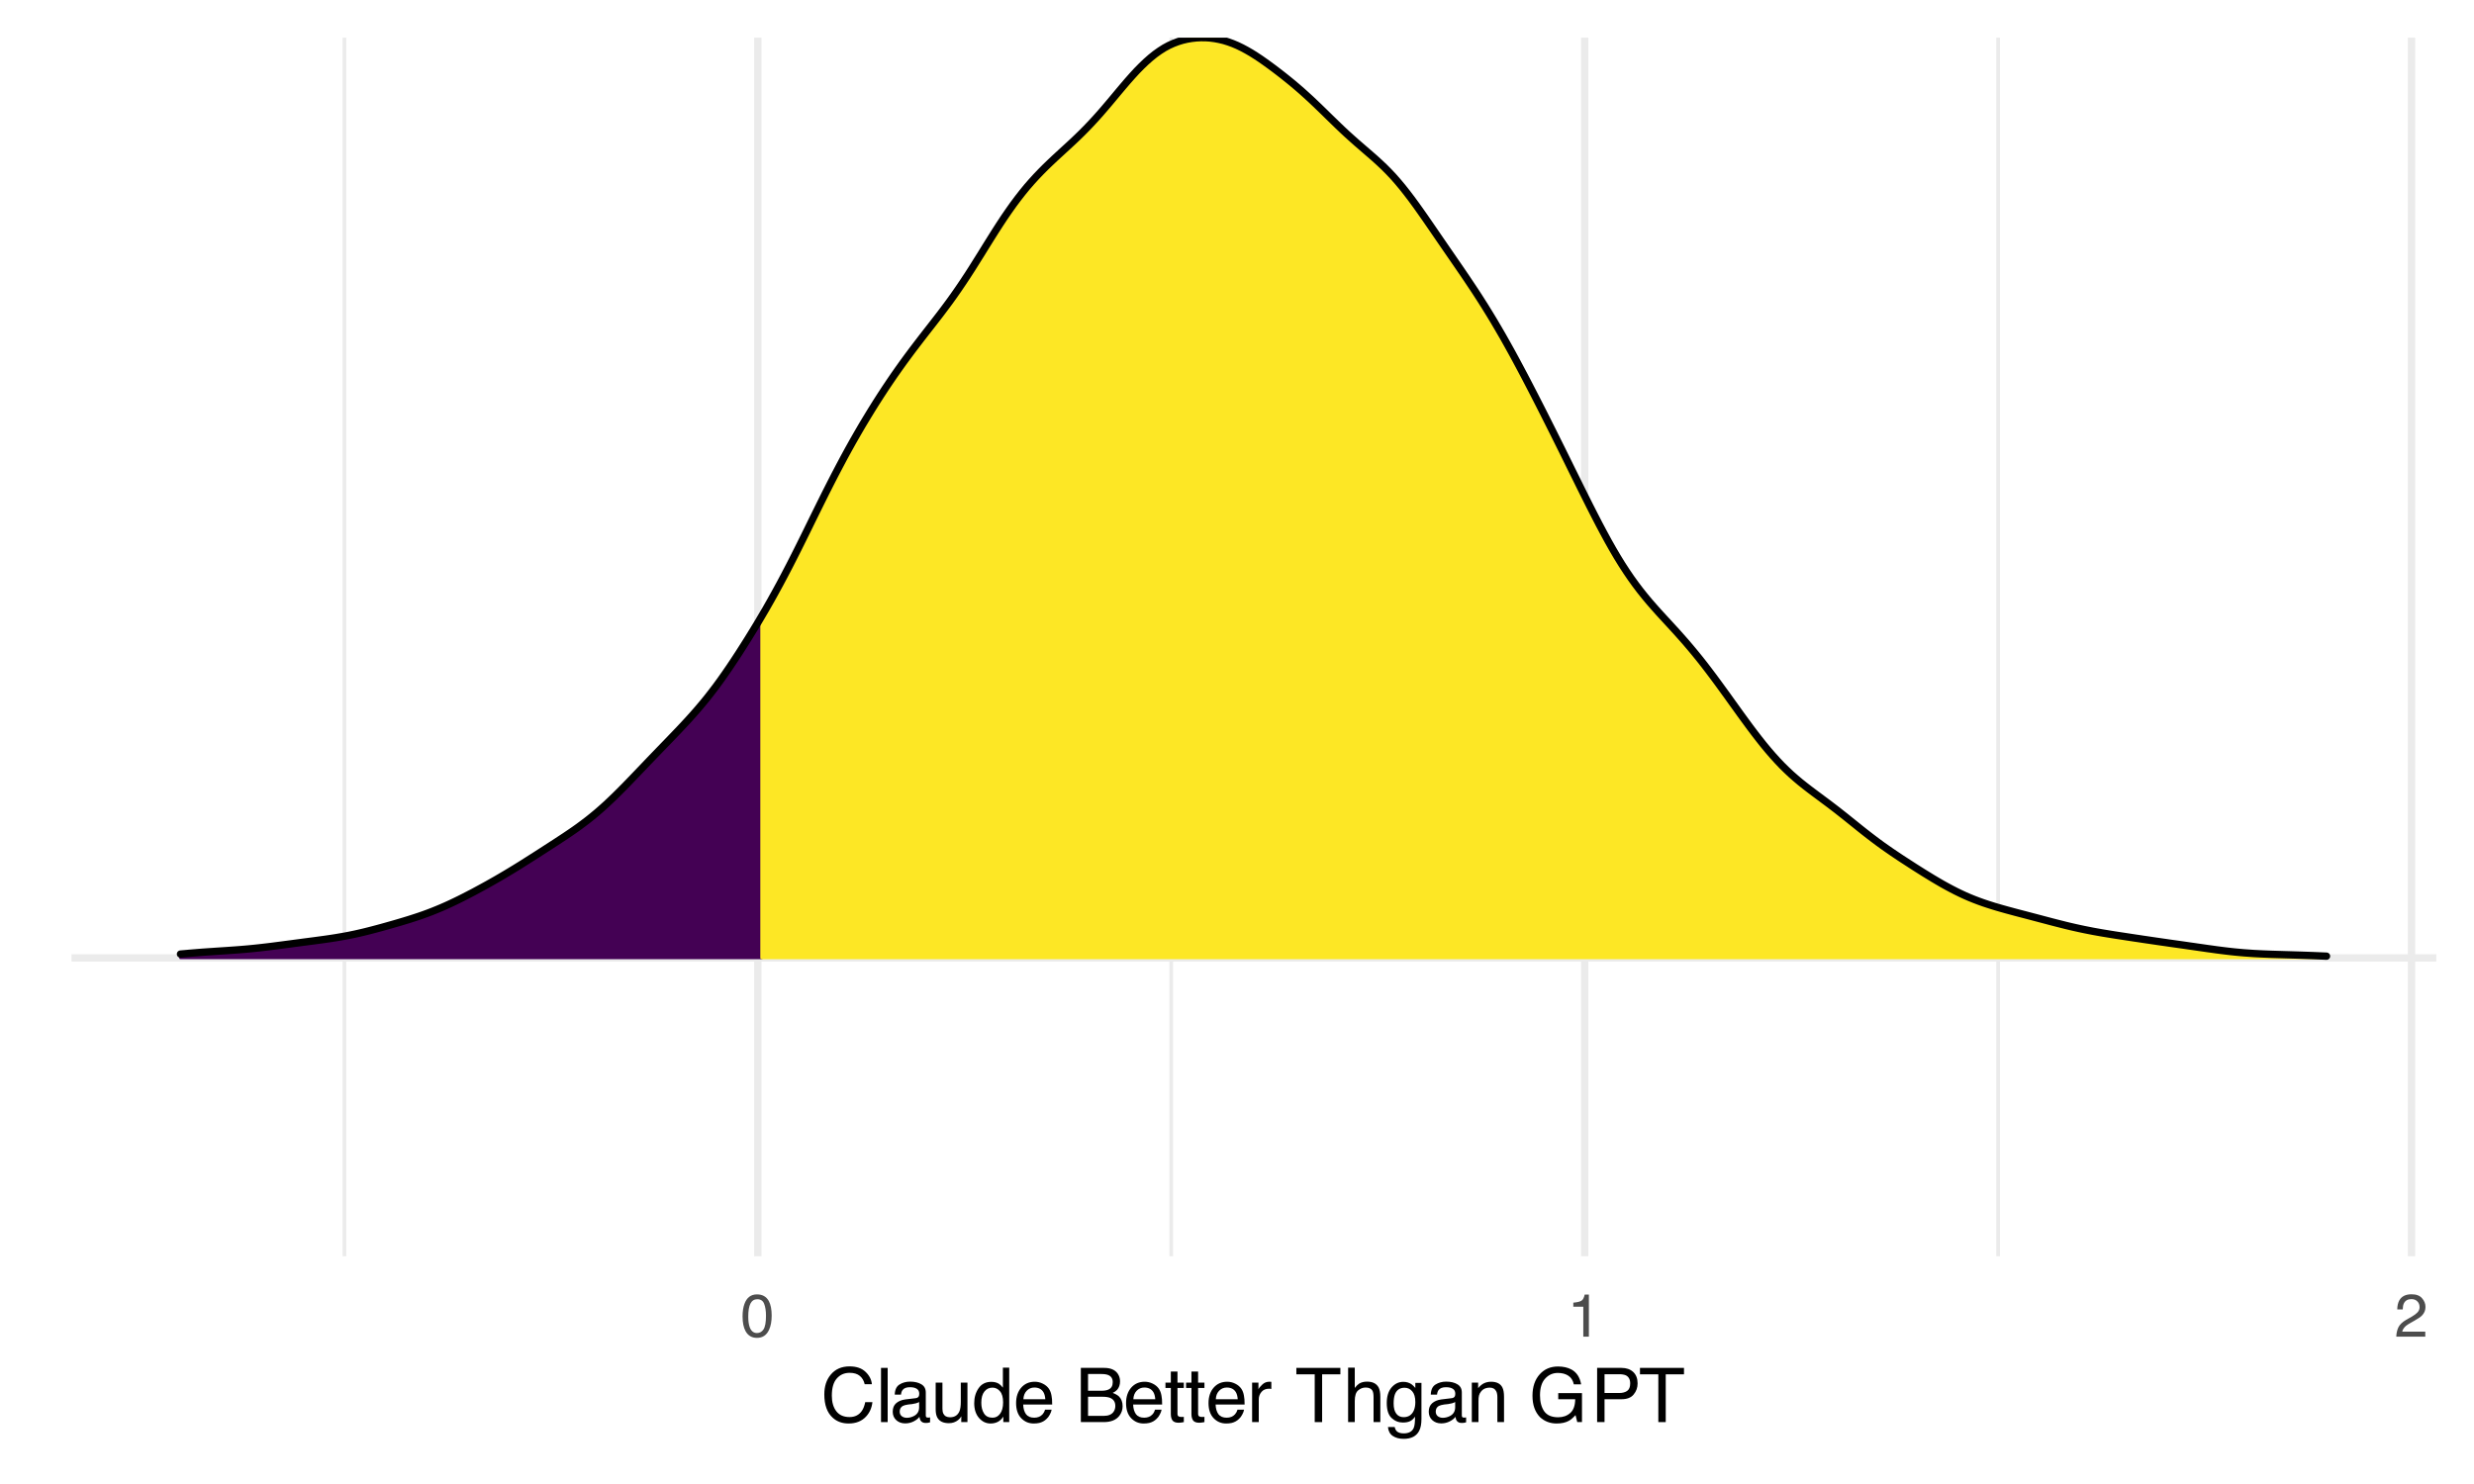
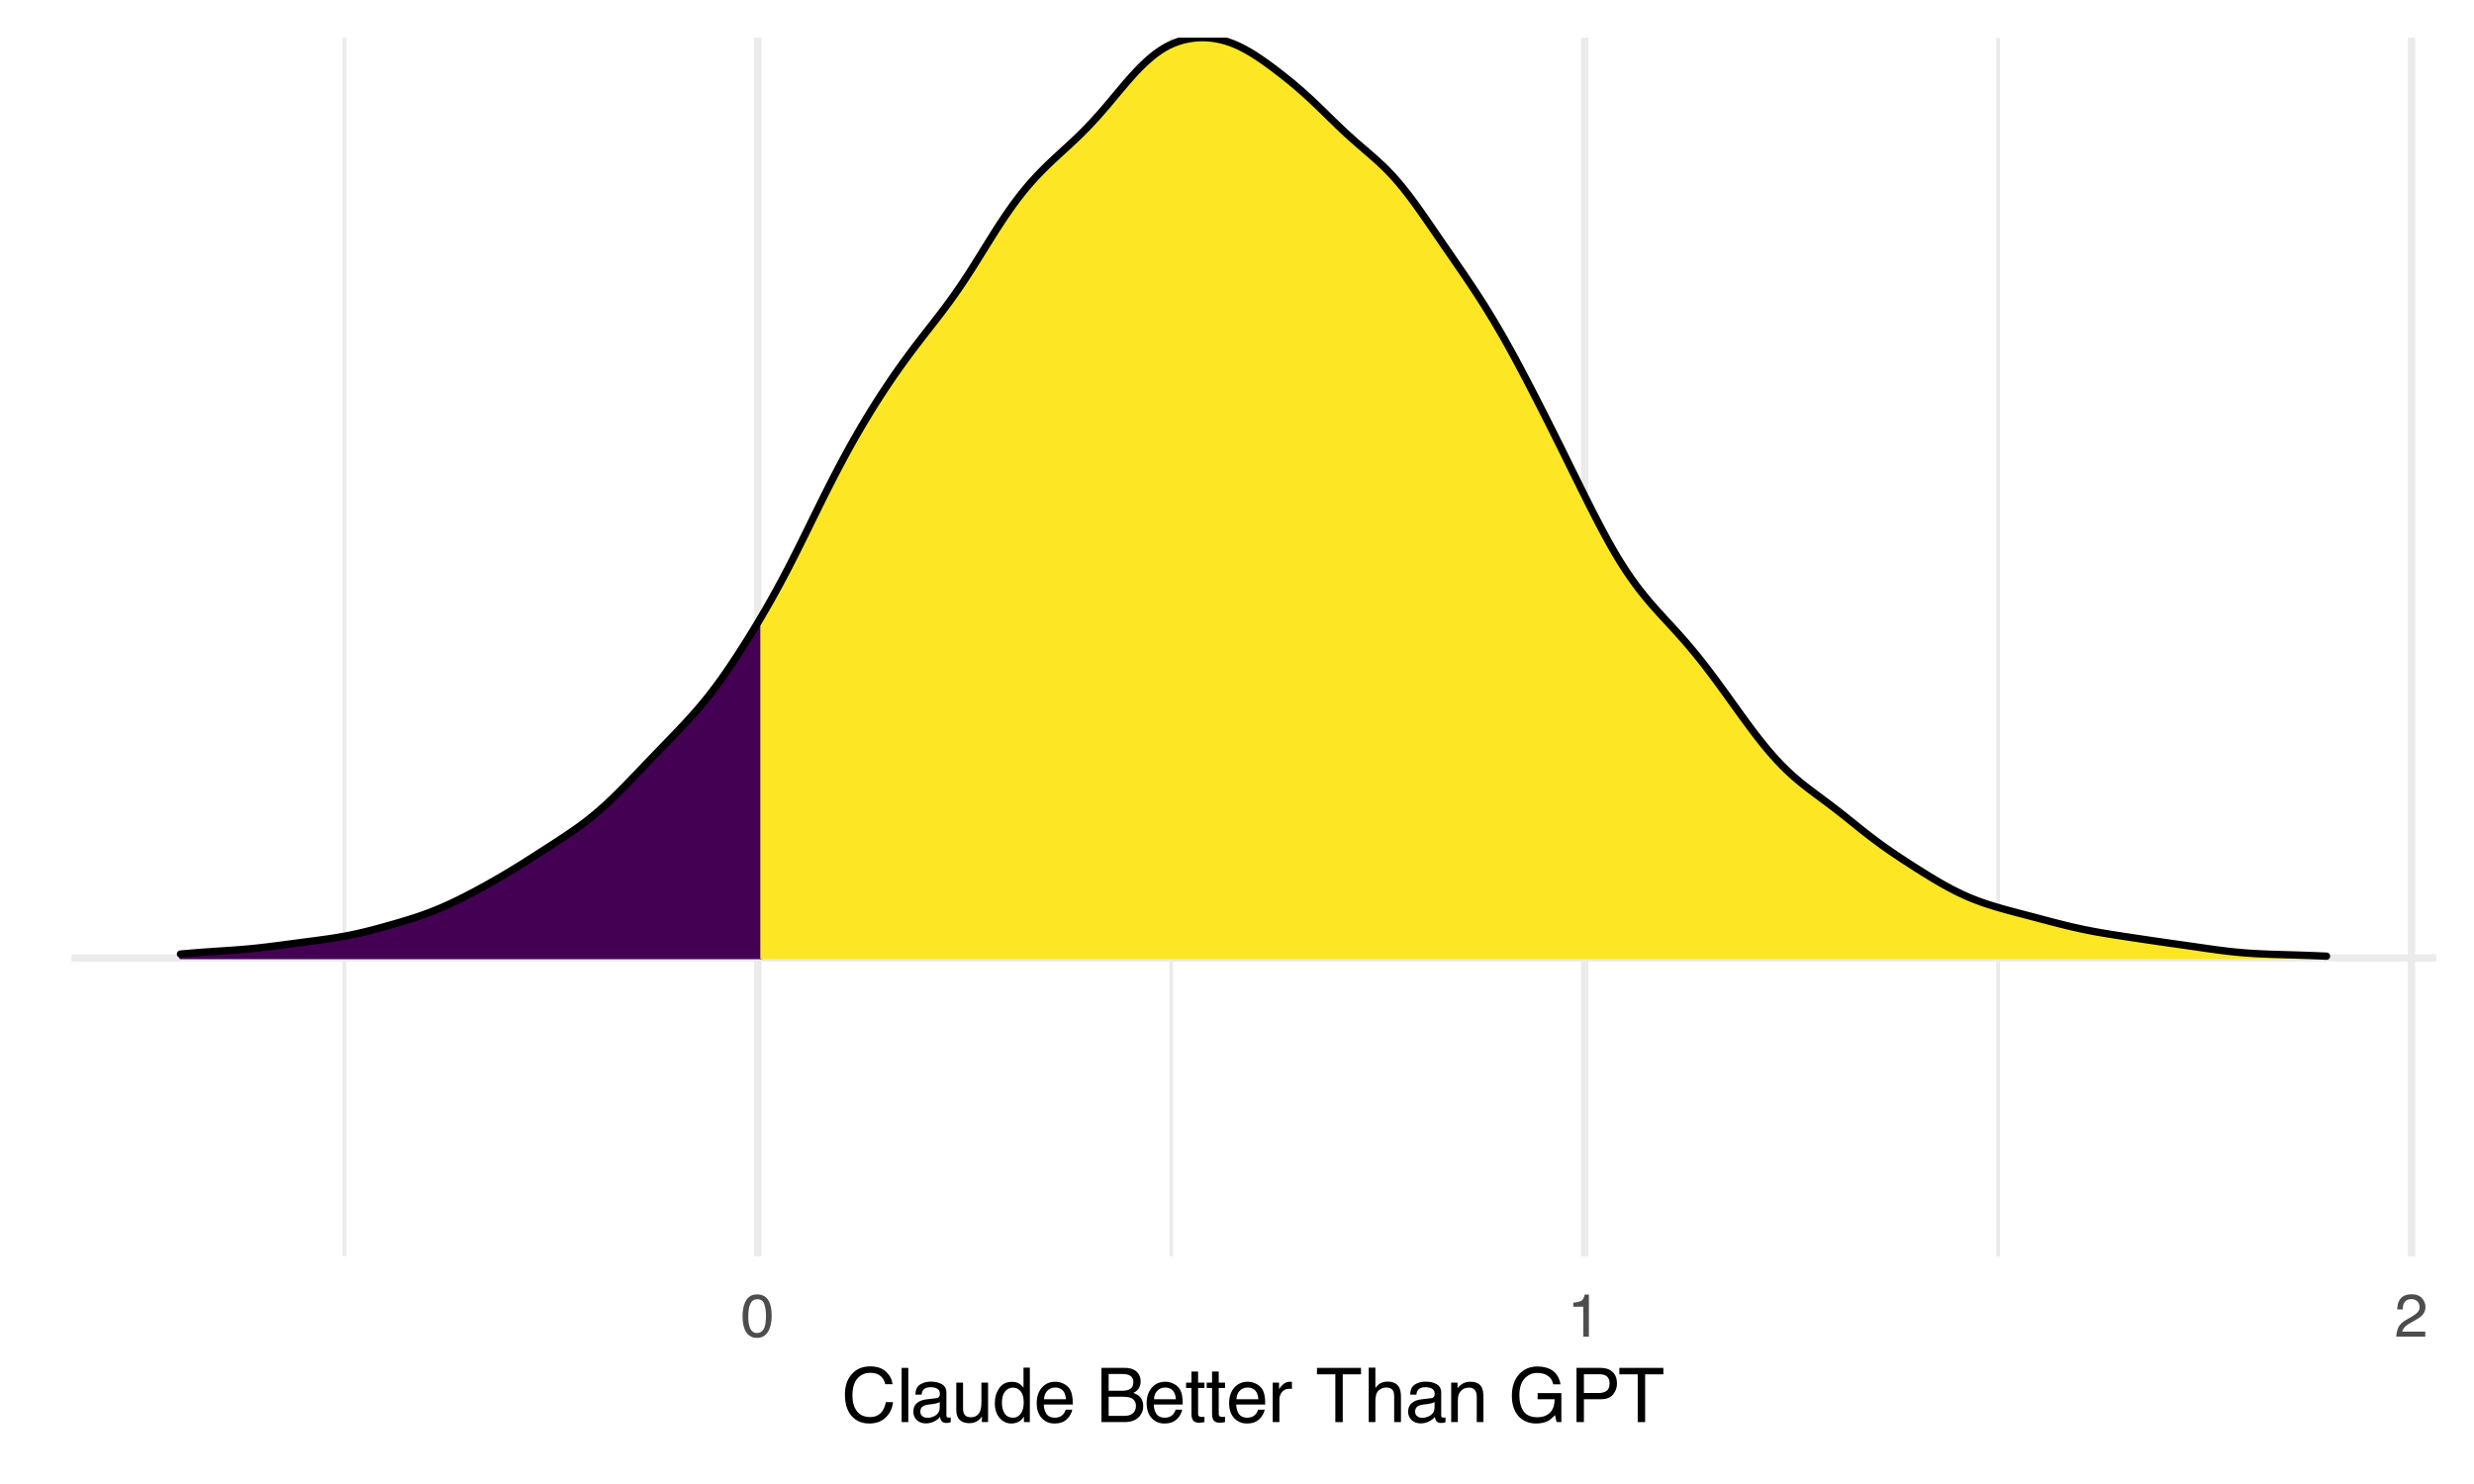
<svg xmlns="http://www.w3.org/2000/svg" xmlns:xlink="http://www.w3.org/1999/xlink" width="360" height="216" viewBox="0 0 360 216">
  <defs>
    <g>
      <g id="glyph-0-0">
        <path d="M 0.281 0 L 0.281 -6.312 L 5.297 -6.312 L 5.297 0 Z M 4.5 -0.797 L 4.5 -5.516 L 1.078 -5.516 L 1.078 -0.797 Z M 4.5 -0.797 " />
      </g>
      <g id="glyph-0-1">
        <path d="M 2.375 -6.156 C 3.176 -6.156 3.754 -5.828 4.109 -5.172 C 4.379 -4.66 4.516 -3.961 4.516 -3.078 C 4.516 -2.242 4.391 -1.555 4.141 -1.016 C 3.785 -0.223 3.195 0.172 2.375 0.172 C 1.633 0.172 1.082 -0.148 0.719 -0.797 C 0.426 -1.328 0.281 -2.047 0.281 -2.953 C 0.281 -3.648 0.367 -4.25 0.547 -4.75 C 0.879 -5.688 1.488 -6.156 2.375 -6.156 Z M 2.375 -0.531 C 2.77 -0.531 3.086 -0.707 3.328 -1.062 C 3.566 -1.426 3.688 -2.086 3.688 -3.047 C 3.688 -3.754 3.598 -4.332 3.422 -4.781 C 3.254 -5.227 2.922 -5.453 2.422 -5.453 C 1.973 -5.453 1.641 -5.238 1.422 -4.812 C 1.211 -4.383 1.109 -3.754 1.109 -2.922 C 1.109 -2.297 1.176 -1.789 1.312 -1.406 C 1.52 -0.82 1.875 -0.531 2.375 -0.531 Z M 2.375 -0.531 " />
      </g>
      <g id="glyph-0-2">
        <path d="M 0.844 -4.359 L 0.844 -4.953 C 1.395 -5.004 1.781 -5.094 2 -5.219 C 2.227 -5.344 2.395 -5.645 2.5 -6.125 L 3.109 -6.125 L 3.109 0 L 2.297 0 L 2.297 -4.359 Z M 0.844 -4.359 " />
      </g>
      <g id="glyph-0-3">
        <path d="M 0.281 0 C 0.301 -0.531 0.406 -0.988 0.594 -1.375 C 0.789 -1.77 1.164 -2.129 1.719 -2.453 L 2.547 -2.922 C 2.91 -3.141 3.164 -3.328 3.312 -3.484 C 3.551 -3.711 3.672 -3.984 3.672 -4.297 C 3.672 -4.648 3.562 -4.93 3.344 -5.141 C 3.133 -5.359 2.848 -5.469 2.484 -5.469 C 1.961 -5.469 1.598 -5.266 1.391 -4.859 C 1.285 -4.648 1.227 -4.352 1.219 -3.969 L 0.422 -3.969 C 0.43 -4.5 0.531 -4.938 0.719 -5.281 C 1.051 -5.875 1.645 -6.172 2.5 -6.172 C 3.195 -6.172 3.707 -5.977 4.031 -5.594 C 4.363 -5.219 4.531 -4.797 4.531 -4.328 C 4.531 -3.836 4.352 -3.414 4 -3.062 C 3.801 -2.863 3.441 -2.617 2.922 -2.328 L 2.344 -2 C 2.062 -1.844 1.836 -1.695 1.672 -1.562 C 1.391 -1.312 1.211 -1.035 1.141 -0.734 L 4.5 -0.734 L 4.5 0 Z M 0.281 0 " />
      </g>
      <g id="glyph-1-0">
        <path d="M 0.359 0 L 0.359 -7.891 L 6.625 -7.891 L 6.625 0 Z M 5.625 -0.984 L 5.625 -6.906 L 1.344 -6.906 L 1.344 -0.984 Z M 5.625 -0.984 " />
      </g>
      <g id="glyph-1-1">
        <path d="M 4.156 -8.109 C 5.156 -8.109 5.93 -7.844 6.484 -7.312 C 7.035 -6.789 7.344 -6.191 7.406 -5.516 L 6.359 -5.516 C 6.242 -6.023 6.008 -6.426 5.656 -6.719 C 5.301 -7.02 4.805 -7.172 4.172 -7.172 C 3.398 -7.172 2.773 -6.895 2.297 -6.344 C 1.816 -5.801 1.578 -4.969 1.578 -3.844 C 1.578 -2.914 1.789 -2.164 2.219 -1.594 C 2.656 -1.02 3.301 -0.734 4.156 -0.734 C 4.938 -0.734 5.535 -1.035 5.953 -1.641 C 6.172 -1.961 6.332 -2.383 6.438 -2.906 L 7.484 -2.906 C 7.391 -2.07 7.082 -1.375 6.562 -0.812 C 5.938 -0.133 5.086 0.203 4.016 0.203 C 3.098 0.203 2.332 -0.07 1.719 -0.625 C 0.895 -1.363 0.484 -2.5 0.484 -4.031 C 0.484 -5.195 0.789 -6.148 1.406 -6.891 C 2.07 -7.703 2.988 -8.109 4.156 -8.109 Z M 3.953 -8.109 Z M 3.953 -8.109 " />
      </g>
      <g id="glyph-1-2">
        <path d="M 0.734 -7.891 L 1.703 -7.891 L 1.703 0 L 0.734 0 Z M 0.734 -7.891 " />
      </g>
      <g id="glyph-1-3">
        <path d="M 1.453 -1.531 C 1.453 -1.25 1.551 -1.023 1.75 -0.859 C 1.957 -0.703 2.203 -0.625 2.484 -0.625 C 2.816 -0.625 3.145 -0.703 3.469 -0.859 C 4.008 -1.117 4.281 -1.551 4.281 -2.156 L 4.281 -2.922 C 4.156 -2.848 4 -2.785 3.812 -2.734 C 3.633 -2.691 3.453 -2.656 3.266 -2.625 L 2.688 -2.562 C 2.332 -2.508 2.066 -2.438 1.891 -2.344 C 1.598 -2.164 1.453 -1.895 1.453 -1.531 Z M 3.797 -3.484 C 4.016 -3.516 4.16 -3.609 4.234 -3.766 C 4.273 -3.848 4.297 -3.973 4.297 -4.141 C 4.297 -4.461 4.176 -4.695 3.938 -4.844 C 3.707 -5 3.375 -5.078 2.938 -5.078 C 2.438 -5.078 2.082 -4.941 1.875 -4.672 C 1.75 -4.516 1.672 -4.289 1.641 -4 L 0.734 -4 C 0.754 -4.707 0.984 -5.195 1.422 -5.469 C 1.867 -5.75 2.383 -5.891 2.969 -5.891 C 3.645 -5.891 4.191 -5.758 4.609 -5.5 C 5.035 -5.25 5.25 -4.848 5.25 -4.297 L 5.25 -0.984 C 5.25 -0.891 5.266 -0.812 5.297 -0.75 C 5.336 -0.688 5.426 -0.656 5.562 -0.656 C 5.602 -0.656 5.648 -0.656 5.703 -0.656 C 5.766 -0.664 5.82 -0.676 5.875 -0.688 L 5.875 0.031 C 5.727 0.07 5.613 0.098 5.531 0.109 C 5.457 0.117 5.352 0.125 5.219 0.125 C 4.883 0.125 4.641 0.004 4.484 -0.234 C 4.41 -0.359 4.359 -0.535 4.328 -0.766 C 4.129 -0.504 3.844 -0.281 3.469 -0.094 C 3.102 0.09 2.695 0.188 2.25 0.188 C 1.719 0.188 1.281 0.023 0.938 -0.297 C 0.602 -0.617 0.438 -1.023 0.438 -1.516 C 0.438 -2.047 0.602 -2.457 0.938 -2.75 C 1.27 -3.039 1.707 -3.223 2.25 -3.297 Z M 2.984 -5.891 Z M 2.984 -5.891 " />
      </g>
      <g id="glyph-1-4">
        <path d="M 1.672 -5.75 L 1.672 -1.938 C 1.672 -1.645 1.719 -1.406 1.812 -1.219 C 1.988 -0.875 2.312 -0.703 2.781 -0.703 C 3.445 -0.703 3.906 -1 4.156 -1.594 C 4.281 -1.914 4.344 -2.359 4.344 -2.922 L 4.344 -5.75 L 5.312 -5.75 L 5.312 0 L 4.406 0 L 4.422 -0.844 C 4.297 -0.625 4.141 -0.441 3.953 -0.297 C 3.578 0.004 3.129 0.156 2.609 0.156 C 1.785 0.156 1.223 -0.117 0.922 -0.672 C 0.766 -0.961 0.688 -1.352 0.688 -1.844 L 0.688 -5.75 Z M 3 -5.891 Z M 3 -5.891 " />
      </g>
      <g id="glyph-1-5">
        <path d="M 1.328 -2.812 C 1.328 -2.195 1.457 -1.68 1.719 -1.266 C 1.977 -0.848 2.395 -0.641 2.969 -0.641 C 3.414 -0.641 3.781 -0.832 4.062 -1.219 C 4.352 -1.602 4.5 -2.156 4.5 -2.875 C 4.5 -3.602 4.348 -4.141 4.047 -4.484 C 3.754 -4.836 3.391 -5.016 2.953 -5.016 C 2.473 -5.016 2.082 -4.828 1.781 -4.453 C 1.477 -4.078 1.328 -3.531 1.328 -2.812 Z M 2.781 -5.859 C 3.219 -5.859 3.586 -5.766 3.891 -5.578 C 4.055 -5.473 4.25 -5.285 4.469 -5.016 L 4.469 -7.922 L 5.391 -7.922 L 5.391 0 L 4.531 0 L 4.531 -0.797 C 4.301 -0.441 4.031 -0.188 3.719 -0.031 C 3.414 0.121 3.066 0.203 2.672 0.203 C 2.023 0.203 1.469 -0.062 1 -0.594 C 0.531 -1.133 0.297 -1.852 0.297 -2.75 C 0.297 -3.594 0.508 -4.32 0.938 -4.938 C 1.363 -5.551 1.977 -5.859 2.781 -5.859 Z M 2.781 -5.859 " />
      </g>
      <g id="glyph-1-6">
        <path d="M 3.109 -5.875 C 3.516 -5.875 3.906 -5.781 4.281 -5.594 C 4.664 -5.406 4.961 -5.156 5.172 -4.844 C 5.359 -4.562 5.484 -4.223 5.547 -3.828 C 5.609 -3.566 5.641 -3.145 5.641 -2.562 L 1.422 -2.562 C 1.441 -1.977 1.578 -1.508 1.828 -1.156 C 2.086 -0.812 2.488 -0.641 3.031 -0.641 C 3.539 -0.641 3.945 -0.805 4.25 -1.141 C 4.414 -1.328 4.535 -1.551 4.609 -1.812 L 5.562 -1.812 C 5.531 -1.594 5.441 -1.352 5.297 -1.094 C 5.16 -0.832 5.004 -0.625 4.828 -0.469 C 4.535 -0.176 4.176 0.02 3.75 0.125 C 3.508 0.176 3.242 0.203 2.953 0.203 C 2.234 0.203 1.625 -0.055 1.125 -0.578 C 0.633 -1.098 0.391 -1.828 0.391 -2.766 C 0.391 -3.691 0.641 -4.441 1.141 -5.016 C 1.641 -5.586 2.297 -5.875 3.109 -5.875 Z M 4.641 -3.328 C 4.609 -3.754 4.52 -4.094 4.375 -4.344 C 4.102 -4.801 3.66 -5.031 3.047 -5.031 C 2.598 -5.031 2.223 -4.867 1.922 -4.547 C 1.629 -4.234 1.473 -3.828 1.453 -3.328 Z M 3.016 -5.891 Z M 3.016 -5.891 " />
      </g>
      <g id="glyph-1-7">
</g>
      <g id="glyph-1-8">
        <path d="M 3.797 -4.562 C 4.254 -4.562 4.609 -4.625 4.859 -4.75 C 5.254 -4.938 5.453 -5.289 5.453 -5.812 C 5.453 -6.32 5.238 -6.664 4.812 -6.844 C 4.582 -6.945 4.234 -7 3.766 -7 L 1.859 -7 L 1.859 -4.562 Z M 4.156 -0.906 C 4.812 -0.906 5.281 -1.098 5.562 -1.484 C 5.738 -1.723 5.828 -2.016 5.828 -2.359 C 5.828 -2.93 5.57 -3.32 5.062 -3.531 C 4.789 -3.633 4.43 -3.688 3.984 -3.688 L 1.859 -3.688 L 1.859 -0.906 Z M 0.812 -7.891 L 4.203 -7.891 C 5.129 -7.891 5.785 -7.613 6.172 -7.062 C 6.398 -6.738 6.516 -6.363 6.516 -5.938 C 6.516 -5.438 6.375 -5.023 6.094 -4.703 C 5.945 -4.535 5.734 -4.383 5.453 -4.25 C 5.859 -4.094 6.16 -3.922 6.359 -3.734 C 6.711 -3.391 6.891 -2.91 6.891 -2.297 C 6.891 -1.797 6.734 -1.336 6.422 -0.922 C 5.941 -0.305 5.18 0 4.141 0 L 0.812 0 Z M 0.812 -7.891 " />
      </g>
      <g id="glyph-1-9">
        <path d="M 0.906 -7.359 L 1.875 -7.359 L 1.875 -5.75 L 2.797 -5.75 L 2.797 -4.969 L 1.875 -4.969 L 1.875 -1.203 C 1.875 -1.004 1.941 -0.875 2.078 -0.812 C 2.16 -0.77 2.285 -0.75 2.453 -0.75 C 2.504 -0.75 2.555 -0.75 2.609 -0.75 C 2.66 -0.75 2.723 -0.754 2.797 -0.766 L 2.797 0 C 2.68 0.031 2.562 0.051 2.438 0.062 C 2.32 0.082 2.195 0.094 2.062 0.094 C 1.613 0.094 1.305 -0.02 1.141 -0.25 C 0.984 -0.488 0.906 -0.789 0.906 -1.156 L 0.906 -4.969 L 0.125 -4.969 L 0.125 -5.75 L 0.906 -5.75 Z M 0.906 -7.359 " />
      </g>
      <g id="glyph-1-10">
        <path d="M 0.734 -5.75 L 1.656 -5.75 L 1.656 -4.766 C 1.727 -4.953 1.91 -5.18 2.203 -5.453 C 2.492 -5.734 2.832 -5.875 3.219 -5.875 C 3.238 -5.875 3.27 -5.875 3.312 -5.875 C 3.352 -5.875 3.426 -5.867 3.531 -5.859 L 3.531 -4.828 C 3.477 -4.836 3.426 -4.844 3.375 -4.844 C 3.32 -4.852 3.27 -4.859 3.219 -4.859 C 2.727 -4.859 2.352 -4.703 2.094 -4.391 C 1.832 -4.078 1.703 -3.719 1.703 -3.312 L 1.703 0 L 0.734 0 Z M 0.734 -5.75 " />
      </g>
      <g id="glyph-1-11">
        <path d="M 6.578 -7.891 L 6.578 -6.953 L 3.922 -6.953 L 3.922 0 L 2.844 0 L 2.844 -6.953 L 0.172 -6.953 L 0.172 -7.891 Z M 6.578 -7.891 " />
      </g>
      <g id="glyph-1-12">
        <path d="M 0.703 -7.922 L 1.672 -7.922 L 1.672 -4.969 C 1.898 -5.258 2.109 -5.469 2.297 -5.594 C 2.609 -5.789 2.992 -5.891 3.453 -5.891 C 4.285 -5.891 4.852 -5.598 5.156 -5.016 C 5.312 -4.691 5.391 -4.25 5.391 -3.688 L 5.391 0 L 4.406 0 L 4.406 -3.625 C 4.406 -4.051 4.352 -4.363 4.25 -4.562 C 4.07 -4.875 3.738 -5.031 3.25 -5.031 C 2.852 -5.031 2.488 -4.891 2.156 -4.609 C 1.832 -4.336 1.672 -3.816 1.672 -3.047 L 1.672 0 L 0.703 0 Z M 0.703 -7.922 " />
      </g>
      <g id="glyph-1-13">
-         <path d="M 2.734 -5.859 C 3.191 -5.859 3.586 -5.742 3.922 -5.516 C 4.098 -5.391 4.285 -5.207 4.484 -4.969 L 4.484 -5.703 L 5.375 -5.703 L 5.375 -0.469 C 5.375 0.258 5.266 0.836 5.047 1.266 C 4.648 2.047 3.895 2.438 2.781 2.438 C 2.156 2.438 1.629 2.297 1.203 2.016 C 0.785 1.734 0.551 1.301 0.5 0.719 L 1.484 0.719 C 1.535 0.969 1.629 1.164 1.766 1.312 C 1.984 1.531 2.328 1.641 2.797 1.641 C 3.535 1.641 4.02 1.375 4.25 0.844 C 4.383 0.539 4.445 -0.004 4.438 -0.797 C 4.25 -0.504 4.016 -0.285 3.734 -0.141 C 3.461 -0.004 3.109 0.062 2.672 0.062 C 2.047 0.062 1.5 -0.156 1.031 -0.594 C 0.562 -1.031 0.328 -1.758 0.328 -2.781 C 0.328 -3.75 0.562 -4.504 1.031 -5.047 C 1.5 -5.586 2.066 -5.859 2.734 -5.859 Z M 4.484 -2.906 C 4.484 -3.613 4.332 -4.141 4.031 -4.484 C 3.738 -4.828 3.367 -5 2.922 -5 C 2.234 -5 1.766 -4.68 1.516 -4.047 C 1.391 -3.703 1.328 -3.254 1.328 -2.703 C 1.328 -2.055 1.457 -1.562 1.719 -1.219 C 1.977 -0.883 2.332 -0.719 2.781 -0.719 C 3.469 -0.719 3.957 -1.031 4.25 -1.656 C 4.406 -2.008 4.484 -2.426 4.484 -2.906 Z M 2.859 -5.891 Z M 2.859 -5.891 " />
+         <path d="M 0.703 -5.75 L 1.625 -5.75 L 1.625 -4.938 C 1.895 -5.27 2.18 -5.508 2.484 -5.656 C 2.797 -5.801 3.133 -5.875 3.5 -5.875 C 4.32 -5.875 4.875 -5.594 5.156 -5.031 C 5.312 -4.719 5.391 -4.27 5.391 -3.688 L 5.391 0 L 4.422 0 L 4.422 -3.625 C 4.422 -3.977 4.367 -4.258 4.266 -4.469 C 4.086 -4.832 3.773 -5.016 3.328 -5.016 C 3.098 -5.016 2.91 -4.988 2.766 -4.938 C 2.492 -4.863 2.258 -4.707 2.062 -4.469 C 1.906 -4.281 1.801 -4.082 1.75 -3.875 C 1.695 -3.676 1.672 -3.391 1.672 -3.016 L 1.672 0 L 0.703 0 Z M 2.984 -5.891 Z M 2.984 -5.891 " />
      </g>
      <g id="glyph-1-14">
-         <path d="M 0.703 -5.75 L 1.625 -5.75 L 1.625 -4.938 C 1.895 -5.27 2.18 -5.508 2.484 -5.656 C 2.797 -5.801 3.133 -5.875 3.5 -5.875 C 4.32 -5.875 4.875 -5.594 5.156 -5.031 C 5.312 -4.719 5.391 -4.27 5.391 -3.688 L 5.391 0 L 4.422 0 L 4.422 -3.625 C 4.422 -3.977 4.367 -4.258 4.266 -4.469 C 4.086 -4.832 3.773 -5.016 3.328 -5.016 C 3.098 -5.016 2.91 -4.988 2.766 -4.938 C 2.492 -4.863 2.258 -4.707 2.062 -4.469 C 1.906 -4.281 1.801 -4.082 1.75 -3.875 C 1.695 -3.676 1.672 -3.391 1.672 -3.016 L 1.672 0 L 0.703 0 Z M 2.984 -5.891 Z M 2.984 -5.891 " />
+         <path d="M 4.25 -8.094 C 4.988 -8.094 5.629 -7.953 6.172 -7.672 C 6.953 -7.254 7.43 -6.531 7.609 -5.5 L 6.547 -5.5 C 6.422 -6.07 6.156 -6.488 5.75 -6.75 C 5.344 -7.02 4.832 -7.156 4.219 -7.156 C 3.488 -7.156 2.875 -6.879 2.375 -6.328 C 1.875 -5.785 1.625 -4.973 1.625 -3.891 C 1.625 -2.941 1.828 -2.172 2.234 -1.578 C 2.648 -0.992 3.328 -0.703 4.266 -0.703 C 4.973 -0.703 5.562 -0.91 6.031 -1.328 C 6.5 -1.742 6.738 -2.41 6.75 -3.328 L 4.281 -3.328 L 4.281 -4.219 L 7.734 -4.219 L 7.734 0 L 7.047 0 L 6.797 -1.016 C 6.43 -0.617 6.109 -0.344 5.828 -0.188 C 5.359 0.07 4.766 0.203 4.047 0.203 C 3.109 0.203 2.305 -0.098 1.641 -0.703 C 0.898 -1.461 0.531 -2.504 0.531 -3.828 C 0.531 -5.148 0.891 -6.203 1.609 -6.984 C 2.285 -7.723 3.164 -8.094 4.25 -8.094 Z M 4.078 -8.109 Z M 4.078 -8.109 " />
      </g>
      <g id="glyph-1-15">
-         <path d="M 4.25 -8.094 C 4.988 -8.094 5.629 -7.953 6.172 -7.672 C 6.953 -7.254 7.43 -6.531 7.609 -5.5 L 6.547 -5.5 C 6.422 -6.07 6.156 -6.488 5.75 -6.75 C 5.344 -7.02 4.832 -7.156 4.219 -7.156 C 3.488 -7.156 2.875 -6.879 2.375 -6.328 C 1.875 -5.785 1.625 -4.973 1.625 -3.891 C 1.625 -2.941 1.828 -2.172 2.234 -1.578 C 2.648 -0.992 3.328 -0.703 4.266 -0.703 C 4.973 -0.703 5.562 -0.91 6.031 -1.328 C 6.5 -1.742 6.738 -2.41 6.75 -3.328 L 4.281 -3.328 L 4.281 -4.219 L 7.734 -4.219 L 7.734 0 L 7.047 0 L 6.797 -1.016 C 6.43 -0.617 6.109 -0.344 5.828 -0.188 C 5.359 0.07 4.766 0.203 4.047 0.203 C 3.109 0.203 2.305 -0.098 1.641 -0.703 C 0.898 -1.461 0.531 -2.504 0.531 -3.828 C 0.531 -5.148 0.891 -6.203 1.609 -6.984 C 2.285 -7.723 3.164 -8.094 4.25 -8.094 Z M 4.078 -8.109 Z M 4.078 -8.109 " />
-       </g>
-       <g id="glyph-1-16">
        <path d="M 0.938 -7.891 L 4.484 -7.891 C 5.191 -7.891 5.758 -7.691 6.188 -7.297 C 6.613 -6.898 6.828 -6.344 6.828 -5.625 C 6.828 -5.008 6.633 -4.473 6.25 -4.016 C 5.875 -3.555 5.285 -3.328 4.484 -3.328 L 2.016 -3.328 L 2.016 0 L 0.938 0 Z M 5.75 -5.625 C 5.75 -6.207 5.535 -6.602 5.109 -6.812 C 4.867 -6.914 4.547 -6.969 4.141 -6.969 L 2.016 -6.969 L 2.016 -4.234 L 4.141 -4.234 C 4.617 -4.234 5.004 -4.332 5.297 -4.531 C 5.598 -4.738 5.75 -5.102 5.75 -5.625 Z M 5.75 -5.625 " />
      </g>
    </g>
    <clipPath id="clip-0">
      <path clip-rule="nonzero" d="M 49 5.48 L 51 5.48 L 51 182.852 L 49 182.852 Z M 49 5.48 " />
    </clipPath>
    <clipPath id="clip-1">
      <path clip-rule="nonzero" d="M 170 5.48 L 171 5.48 L 171 182.852 L 170 182.852 Z M 170 5.48 " />
    </clipPath>
    <clipPath id="clip-2">
      <path clip-rule="nonzero" d="M 290 5.48 L 292 5.48 L 292 182.852 L 290 182.852 Z M 290 5.48 " />
    </clipPath>
    <clipPath id="clip-3">
      <path clip-rule="nonzero" d="M 10.41 138 L 354.52 138 L 354.52 140 L 10.41 140 Z M 10.41 138 " />
    </clipPath>
    <clipPath id="clip-4">
      <path clip-rule="nonzero" d="M 109 5.48 L 111 5.48 L 111 182.852 L 109 182.852 Z M 109 5.48 " />
    </clipPath>
    <clipPath id="clip-5">
      <path clip-rule="nonzero" d="M 230 5.48 L 232 5.48 L 232 182.852 L 230 182.852 Z M 230 5.48 " />
    </clipPath>
    <clipPath id="clip-6">
      <path clip-rule="nonzero" d="M 350 5.48 L 352 5.48 L 352 182.852 L 350 182.852 Z M 350 5.48 " />
    </clipPath>
    <clipPath id="clip-7">
      <path clip-rule="nonzero" d="M 110 5.48 L 339 5.48 L 339 140 L 110 140 Z M 110 5.48 " />
    </clipPath>
    <clipPath id="clip-8">
      <path clip-rule="nonzero" d="M 25 5.48 L 340 5.48 L 340 140 L 25 140 Z M 25 5.48 " />
    </clipPath>
  </defs>
  <rect x="-36" y="-21.6" width="432" height="259.2" fill="rgb(100%, 100%, 100%)" fill-opacity="1" />
  <rect x="-36" y="-21.6" width="432" height="259.2" fill="rgb(100%, 100%, 100%)" fill-opacity="1" />
  <g clip-path="url(#clip-0)">
    <path fill="none" stroke-width="0.533" stroke-linecap="butt" stroke-linejoin="round" stroke="rgb(92.157%, 92.157%, 92.157%)" stroke-opacity="1" stroke-miterlimit="10" d="M 50.117 182.848 L 50.117 5.48 " />
  </g>
  <g clip-path="url(#clip-1)">
    <path fill="none" stroke-width="0.533" stroke-linecap="butt" stroke-linejoin="round" stroke="rgb(92.157%, 92.157%, 92.157%)" stroke-opacity="1" stroke-miterlimit="10" d="M 170.434 182.848 L 170.434 5.48 " />
  </g>
  <g clip-path="url(#clip-2)">
    <path fill="none" stroke-width="0.533" stroke-linecap="butt" stroke-linejoin="round" stroke="rgb(92.157%, 92.157%, 92.157%)" stroke-opacity="1" stroke-miterlimit="10" d="M 290.754 182.848 L 290.754 5.48 " />
  </g>
  <g clip-path="url(#clip-3)">
    <path fill="none" stroke-width="1.067" stroke-linecap="butt" stroke-linejoin="round" stroke="rgb(92.157%, 92.157%, 92.157%)" stroke-opacity="1" stroke-miterlimit="10" d="M 10.41 139.426 L 354.52 139.426 " />
  </g>
  <g clip-path="url(#clip-4)">
    <path fill="none" stroke-width="1.067" stroke-linecap="butt" stroke-linejoin="round" stroke="rgb(92.157%, 92.157%, 92.157%)" stroke-opacity="1" stroke-miterlimit="10" d="M 110.273 182.848 L 110.273 5.48 " />
  </g>
  <g clip-path="url(#clip-5)">
    <path fill="none" stroke-width="1.067" stroke-linecap="butt" stroke-linejoin="round" stroke="rgb(92.157%, 92.157%, 92.157%)" stroke-opacity="1" stroke-miterlimit="10" d="M 230.594 182.848 L 230.594 5.48 " />
  </g>
  <g clip-path="url(#clip-6)">
    <path fill="none" stroke-width="1.067" stroke-linecap="butt" stroke-linejoin="round" stroke="rgb(92.157%, 92.157%, 92.157%)" stroke-opacity="1" stroke-miterlimit="10" d="M 350.91 182.848 L 350.91 5.48 " />
  </g>
  <path fill-rule="nonzero" fill="rgb(26.667%, 0.392%, 32.941%)" fill-opacity="1" stroke-width="0.375" stroke-linecap="round" stroke-linejoin="round" stroke="rgb(26.667%, 0.392%, 32.941%)" stroke-opacity="1" stroke-miterlimit="10" d="M 26.262 138.867 L 26.93 138.809 L 27.594 138.75 L 28.262 138.695 L 28.926 138.641 L 29.594 138.59 L 30.258 138.543 L 30.926 138.5 L 31.59 138.453 L 32.258 138.41 L 32.922 138.367 L 33.586 138.32 L 34.254 138.273 L 34.918 138.223 L 35.586 138.168 L 36.25 138.109 L 36.918 138.043 L 37.582 137.973 L 38.25 137.898 L 38.914 137.82 L 39.582 137.738 L 40.91 137.566 L 41.578 137.477 L 42.242 137.391 L 42.91 137.301 L 43.574 137.215 L 44.242 137.125 L 44.906 137.039 L 45.574 136.953 L 46.238 136.863 L 46.906 136.773 L 47.57 136.68 L 48.234 136.582 L 48.902 136.477 L 49.566 136.363 L 50.234 136.246 L 50.898 136.117 L 51.566 135.98 L 52.23 135.832 L 52.898 135.676 L 53.562 135.512 L 54.23 135.34 L 54.895 135.164 L 55.559 134.984 L 56.227 134.797 L 56.891 134.609 L 57.559 134.418 L 58.223 134.223 L 58.891 134.023 L 59.555 133.82 L 60.223 133.605 L 60.887 133.387 L 61.555 133.156 L 62.219 132.914 L 62.883 132.66 L 63.551 132.391 L 64.215 132.113 L 64.883 131.82 L 65.547 131.516 L 66.215 131.199 L 66.879 130.875 L 67.547 130.539 L 68.211 130.195 L 68.879 129.848 L 70.207 129.129 L 70.875 128.762 L 71.539 128.387 L 72.207 128.008 L 72.871 127.621 L 73.539 127.227 L 74.203 126.828 L 74.871 126.422 L 75.535 126.012 L 76.203 125.594 L 77.531 124.75 L 78.199 124.324 L 78.863 123.895 L 79.531 123.465 L 80.195 123.035 L 80.863 122.605 L 81.527 122.168 L 82.195 121.73 L 82.859 121.281 L 83.527 120.824 L 84.191 120.352 L 84.855 119.859 L 85.523 119.352 L 86.188 118.82 L 86.855 118.266 L 87.52 117.688 L 88.188 117.086 L 88.852 116.461 L 89.52 115.82 L 90.184 115.16 L 90.852 114.488 L 91.516 113.805 L 92.18 113.113 L 92.848 112.418 L 93.512 111.723 L 94.18 111.023 L 94.844 110.328 L 95.512 109.637 L 96.176 108.949 L 96.844 108.258 L 97.508 107.57 L 98.172 106.879 L 98.84 106.18 L 99.504 105.473 L 100.172 104.75 L 100.836 104.012 L 101.504 103.25 L 102.168 102.465 L 102.836 101.652 L 103.5 100.805 L 104.168 99.93 L 104.832 99.02 L 105.496 98.078 L 106.164 97.109 L 106.828 96.113 L 107.496 95.094 L 108.16 94.055 L 108.828 92.996 L 109.492 91.918 L 110.16 90.824 L 110.824 89.703 L 110.824 139.426 L 26.262 139.426 Z M 26.262 138.867 " />
  <g clip-path="url(#clip-7)">
    <path fill-rule="nonzero" fill="rgb(99.216%, 90.588%, 14.51%)" fill-opacity="1" stroke-width="0.375" stroke-linecap="round" stroke-linejoin="round" stroke="rgb(99.216%, 90.588%, 14.51%)" stroke-opacity="1" stroke-miterlimit="10" d="M 110.824 89.703 L 111.492 88.562 L 112.156 87.395 L 112.82 86.199 L 113.488 84.977 L 114.152 83.727 L 114.82 82.449 L 115.484 81.148 L 116.152 79.824 L 116.816 78.484 L 117.484 77.133 L 118.148 75.773 L 118.816 74.418 L 119.48 73.074 L 120.145 71.738 L 120.812 70.422 L 121.477 69.125 L 122.145 67.852 L 122.809 66.602 L 123.477 65.379 L 124.141 64.188 L 124.809 63.023 L 125.473 61.883 L 126.141 60.773 L 126.805 59.684 L 127.469 58.621 L 128.137 57.578 L 128.801 56.562 L 129.469 55.566 L 130.133 54.594 L 130.801 53.645 L 131.465 52.715 L 132.133 51.805 L 132.797 50.914 L 133.465 50.039 L 134.129 49.172 L 134.793 48.316 L 135.461 47.461 L 136.125 46.605 L 136.793 45.742 L 137.457 44.859 L 138.125 43.961 L 138.789 43.035 L 139.457 42.078 L 140.121 41.098 L 140.789 40.086 L 141.453 39.055 L 142.117 37.996 L 142.785 36.93 L 143.449 35.855 L 144.117 34.785 L 144.781 33.727 L 145.449 32.688 L 146.113 31.68 L 146.781 30.707 L 147.445 29.77 L 148.113 28.875 L 148.777 28.023 L 149.441 27.211 L 150.109 26.445 L 150.773 25.715 L 151.441 25.016 L 152.105 24.348 L 152.773 23.703 L 153.438 23.074 L 154.105 22.461 L 154.77 21.848 L 155.438 21.238 L 156.102 20.621 L 156.766 19.992 L 157.434 19.34 L 158.098 18.668 L 158.766 17.969 L 159.43 17.25 L 160.098 16.504 L 160.762 15.734 L 161.43 14.949 L 162.094 14.156 L 162.762 13.355 L 163.426 12.566 L 164.09 11.789 L 164.758 11.035 L 165.422 10.312 L 166.09 9.633 L 166.754 8.996 L 167.422 8.406 L 168.086 7.871 L 168.754 7.395 L 169.418 6.973 L 170.082 6.613 L 170.75 6.312 L 171.414 6.059 L 172.082 5.855 L 172.746 5.699 L 173.414 5.586 L 174.078 5.512 L 174.746 5.48 L 175.41 5.484 L 176.078 5.527 L 176.742 5.613 L 177.406 5.738 L 178.074 5.898 L 178.738 6.105 L 179.406 6.348 L 180.07 6.629 L 180.738 6.953 L 181.402 7.309 L 182.07 7.695 L 182.734 8.113 L 183.402 8.555 L 184.066 9.02 L 184.73 9.5 L 185.398 9.992 L 186.062 10.5 L 186.73 11.02 L 187.395 11.551 L 188.062 12.094 L 188.727 12.656 L 189.395 13.234 L 190.059 13.832 L 190.727 14.441 L 191.391 15.07 L 192.055 15.707 L 192.723 16.355 L 193.387 17.008 L 194.055 17.656 L 194.719 18.301 L 195.387 18.938 L 196.051 19.555 L 196.719 20.156 L 197.383 20.746 L 198.051 21.324 L 199.379 22.473 L 200.047 23.055 L 200.711 23.66 L 201.379 24.289 L 202.043 24.953 L 202.711 25.66 L 203.375 26.414 L 204.043 27.211 L 204.707 28.051 L 205.375 28.926 L 206.039 29.832 L 206.703 30.766 L 207.371 31.719 L 208.035 32.68 L 208.703 33.652 L 209.367 34.621 L 210.035 35.594 L 210.699 36.559 L 211.367 37.527 L 212.031 38.492 L 212.699 39.465 L 213.363 40.441 L 214.027 41.434 L 214.695 42.438 L 215.359 43.465 L 216.027 44.516 L 216.691 45.59 L 217.359 46.691 L 218.023 47.82 L 218.691 48.973 L 219.355 50.152 L 220.023 51.355 L 220.688 52.582 L 221.352 53.828 L 222.02 55.09 L 222.684 56.371 L 223.352 57.664 L 224.016 58.965 L 224.684 60.281 L 225.348 61.602 L 226.016 62.93 L 226.68 64.266 L 227.348 65.609 L 228.012 66.953 L 228.676 68.305 L 229.344 69.652 L 230.008 71 L 230.676 72.34 L 231.34 73.668 L 232.008 74.977 L 232.672 76.266 L 233.34 77.523 L 234.004 78.746 L 234.672 79.93 L 235.336 81.059 L 236 82.141 L 236.668 83.168 L 237.332 84.145 L 238 85.07 L 238.664 85.949 L 239.332 86.785 L 239.996 87.582 L 240.664 88.348 L 241.328 89.094 L 241.992 89.82 L 242.66 90.543 L 243.324 91.266 L 243.992 91.996 L 244.656 92.742 L 245.324 93.5 L 245.988 94.281 L 246.656 95.082 L 247.32 95.902 L 247.988 96.75 L 248.652 97.617 L 249.316 98.5 L 249.984 99.402 L 250.648 100.316 L 251.316 101.234 L 251.98 102.164 L 252.648 103.09 L 253.312 104.016 L 253.98 104.93 L 254.645 105.836 L 255.312 106.719 L 255.977 107.582 L 256.641 108.418 L 257.309 109.223 L 257.973 109.992 L 258.641 110.727 L 259.305 111.426 L 259.973 112.082 L 260.637 112.707 L 261.305 113.293 L 261.969 113.852 L 262.637 114.383 L 263.301 114.898 L 263.965 115.398 L 264.633 115.895 L 265.297 116.391 L 265.965 116.887 L 266.629 117.391 L 267.297 117.902 L 267.961 118.426 L 268.629 118.953 L 269.293 119.488 L 269.961 120.023 L 270.625 120.559 L 271.289 121.086 L 271.957 121.605 L 272.621 122.113 L 273.289 122.613 L 273.953 123.098 L 274.621 123.566 L 275.285 124.027 L 275.953 124.477 L 276.617 124.922 L 277.285 125.355 L 278.613 126.215 L 279.281 126.637 L 279.945 127.055 L 280.613 127.465 L 281.277 127.871 L 281.945 128.266 L 282.609 128.652 L 283.277 129.023 L 283.941 129.379 L 284.609 129.723 L 285.273 130.047 L 285.938 130.355 L 286.605 130.645 L 287.27 130.914 L 287.938 131.168 L 288.602 131.406 L 289.27 131.629 L 289.934 131.84 L 290.602 132.043 L 291.266 132.234 L 291.934 132.422 L 293.262 132.781 L 293.93 132.957 L 294.594 133.129 L 295.262 133.305 L 295.926 133.48 L 296.594 133.656 L 297.258 133.832 L 297.926 134.008 L 298.59 134.184 L 299.258 134.355 L 300.586 134.691 L 301.254 134.852 L 301.918 135.004 L 302.586 135.152 L 303.25 135.293 L 303.918 135.426 L 304.582 135.555 L 305.25 135.676 L 305.914 135.793 L 306.578 135.902 L 307.246 136.012 L 307.91 136.117 L 308.578 136.219 L 309.242 136.32 L 309.91 136.422 L 310.574 136.523 L 311.242 136.621 L 311.906 136.723 L 312.574 136.82 L 313.902 137.016 L 314.57 137.113 L 315.234 137.207 L 315.902 137.305 L 316.566 137.398 L 317.234 137.492 L 317.898 137.586 L 318.566 137.684 L 319.23 137.777 L 319.898 137.875 L 320.562 137.969 L 321.227 138.066 L 321.895 138.156 L 322.559 138.25 L 323.227 138.336 L 323.891 138.418 L 324.559 138.496 L 325.223 138.566 L 325.891 138.629 L 326.555 138.688 L 327.223 138.734 L 327.887 138.781 L 328.551 138.816 L 329.219 138.848 L 329.883 138.875 L 330.551 138.902 L 331.215 138.922 L 331.883 138.941 L 332.547 138.961 L 333.215 138.98 L 333.879 139 L 334.547 139.02 L 335.875 139.066 L 336.543 139.09 L 337.207 139.117 L 337.875 139.145 L 338.539 139.172 L 338.539 139.426 L 110.824 139.426 Z M 110.824 89.703 " />
  </g>
  <g clip-path="url(#clip-8)">
    <path fill="none" stroke-width="1.067" stroke-linecap="round" stroke-linejoin="round" stroke="rgb(0%, 0%, 0%)" stroke-opacity="1" stroke-miterlimit="10" d="M 26.262 138.867 L 26.93 138.809 L 27.594 138.75 L 28.262 138.695 L 28.926 138.641 L 29.594 138.59 L 30.258 138.543 L 30.926 138.5 L 31.59 138.453 L 32.258 138.41 L 32.922 138.367 L 33.586 138.32 L 34.254 138.273 L 34.918 138.223 L 35.586 138.168 L 36.25 138.109 L 36.918 138.043 L 37.582 137.973 L 38.25 137.898 L 38.914 137.82 L 39.582 137.738 L 40.91 137.566 L 41.578 137.477 L 42.242 137.391 L 42.91 137.301 L 43.574 137.215 L 44.242 137.125 L 44.906 137.039 L 45.574 136.953 L 46.238 136.863 L 46.906 136.773 L 47.57 136.68 L 48.234 136.582 L 48.902 136.477 L 49.566 136.363 L 50.234 136.246 L 50.898 136.117 L 51.566 135.98 L 52.23 135.832 L 52.898 135.676 L 53.562 135.512 L 54.23 135.34 L 54.895 135.164 L 55.559 134.984 L 56.227 134.797 L 56.891 134.609 L 57.559 134.418 L 58.223 134.223 L 58.891 134.023 L 59.555 133.82 L 60.223 133.605 L 60.887 133.387 L 61.555 133.156 L 62.219 132.914 L 62.883 132.66 L 63.551 132.391 L 64.215 132.113 L 64.883 131.82 L 65.547 131.516 L 66.215 131.199 L 66.879 130.875 L 67.547 130.539 L 68.211 130.195 L 68.879 129.848 L 70.207 129.129 L 70.875 128.762 L 71.539 128.387 L 72.207 128.008 L 72.871 127.621 L 73.539 127.227 L 74.203 126.828 L 74.871 126.422 L 75.535 126.012 L 76.203 125.594 L 77.531 124.75 L 78.199 124.324 L 78.863 123.895 L 79.531 123.465 L 80.195 123.035 L 80.863 122.605 L 81.527 122.168 L 82.195 121.73 L 82.859 121.281 L 83.527 120.824 L 84.191 120.352 L 84.855 119.859 L 85.523 119.352 L 86.188 118.82 L 86.855 118.266 L 87.52 117.688 L 88.188 117.086 L 88.852 116.461 L 89.52 115.82 L 90.184 115.16 L 90.852 114.488 L 91.516 113.805 L 92.18 113.113 L 92.848 112.418 L 93.512 111.723 L 94.18 111.023 L 94.844 110.328 L 95.512 109.637 L 96.176 108.949 L 96.844 108.258 L 97.508 107.57 L 98.172 106.879 L 98.84 106.18 L 99.504 105.473 L 100.172 104.75 L 100.836 104.012 L 101.504 103.25 L 102.168 102.465 L 102.836 101.652 L 103.5 100.805 L 104.168 99.93 L 104.832 99.02 L 105.496 98.078 L 106.164 97.109 L 106.828 96.113 L 107.496 95.094 L 108.16 94.055 L 108.828 92.996 L 109.492 91.918 L 110.16 90.824 L 110.824 89.703 L 111.492 88.562 L 112.156 87.395 L 112.82 86.199 L 113.488 84.977 L 114.152 83.727 L 114.82 82.449 L 115.484 81.148 L 116.152 79.824 L 116.816 78.484 L 117.484 77.133 L 118.148 75.773 L 118.816 74.418 L 119.48 73.074 L 120.145 71.738 L 120.812 70.422 L 121.477 69.125 L 122.145 67.852 L 122.809 66.602 L 123.477 65.379 L 124.141 64.188 L 124.809 63.023 L 125.473 61.883 L 126.141 60.773 L 126.805 59.684 L 127.469 58.621 L 128.137 57.578 L 128.801 56.562 L 129.469 55.566 L 130.133 54.594 L 130.801 53.645 L 131.465 52.715 L 132.133 51.805 L 132.797 50.914 L 133.465 50.039 L 134.129 49.172 L 134.793 48.316 L 135.461 47.461 L 136.125 46.605 L 136.793 45.742 L 137.457 44.859 L 138.125 43.961 L 138.789 43.035 L 139.457 42.078 L 140.121 41.098 L 140.789 40.086 L 141.453 39.055 L 142.117 37.996 L 142.785 36.93 L 143.449 35.855 L 144.117 34.785 L 144.781 33.727 L 145.449 32.688 L 146.113 31.68 L 146.781 30.707 L 147.445 29.77 L 148.113 28.875 L 148.777 28.023 L 149.441 27.211 L 150.109 26.445 L 150.773 25.715 L 151.441 25.016 L 152.105 24.348 L 152.773 23.703 L 153.438 23.074 L 154.105 22.461 L 154.77 21.848 L 155.438 21.238 L 156.102 20.621 L 156.766 19.992 L 157.434 19.34 L 158.098 18.668 L 158.766 17.969 L 159.43 17.25 L 160.098 16.504 L 160.762 15.734 L 161.43 14.949 L 162.094 14.156 L 162.762 13.355 L 163.426 12.566 L 164.09 11.789 L 164.758 11.035 L 165.422 10.312 L 166.09 9.633 L 166.754 8.996 L 167.422 8.406 L 168.086 7.871 L 168.754 7.395 L 169.418 6.973 L 170.082 6.613 L 170.75 6.312 L 171.414 6.059 L 172.082 5.855 L 172.746 5.699 L 173.414 5.586 L 174.078 5.512 L 174.746 5.48 L 175.41 5.484 L 176.078 5.527 L 176.742 5.613 L 177.406 5.738 L 178.074 5.898 L 178.738 6.105 L 179.406 6.348 L 180.07 6.629 L 180.738 6.953 L 181.402 7.309 L 182.07 7.695 L 182.734 8.113 L 183.402 8.555 L 184.066 9.02 L 184.73 9.5 L 185.398 9.992 L 186.062 10.5 L 186.73 11.02 L 187.395 11.551 L 188.062 12.094 L 188.727 12.656 L 189.395 13.234 L 190.059 13.832 L 190.727 14.441 L 191.391 15.07 L 192.055 15.707 L 192.723 16.355 L 193.387 17.008 L 194.055 17.656 L 194.719 18.301 L 195.387 18.938 L 196.051 19.555 L 196.719 20.156 L 197.383 20.746 L 198.051 21.324 L 199.379 22.473 L 200.047 23.055 L 200.711 23.66 L 201.379 24.289 L 202.043 24.953 L 202.711 25.66 L 203.375 26.414 L 204.043 27.211 L 204.707 28.051 L 205.375 28.926 L 206.039 29.832 L 206.703 30.766 L 207.371 31.719 L 208.035 32.68 L 208.703 33.652 L 209.367 34.621 L 210.035 35.594 L 210.699 36.559 L 211.367 37.527 L 212.031 38.492 L 212.699 39.465 L 213.363 40.441 L 214.027 41.434 L 214.695 42.438 L 215.359 43.465 L 216.027 44.516 L 216.691 45.59 L 217.359 46.691 L 218.023 47.82 L 218.691 48.973 L 219.355 50.152 L 220.023 51.355 L 220.688 52.582 L 221.352 53.828 L 222.02 55.09 L 222.684 56.371 L 223.352 57.664 L 224.016 58.965 L 224.684 60.281 L 225.348 61.602 L 226.016 62.93 L 226.68 64.266 L 227.348 65.609 L 228.012 66.953 L 228.676 68.305 L 229.344 69.652 L 230.008 71 L 230.676 72.34 L 231.34 73.668 L 232.008 74.977 L 232.672 76.266 L 233.34 77.523 L 234.004 78.746 L 234.672 79.93 L 235.336 81.059 L 236 82.141 L 236.668 83.168 L 237.332 84.145 L 238 85.07 L 238.664 85.949 L 239.332 86.785 L 239.996 87.582 L 240.664 88.348 L 241.328 89.094 L 241.992 89.82 L 242.66 90.543 L 243.324 91.266 L 243.992 91.996 L 244.656 92.742 L 245.324 93.5 L 245.988 94.281 L 246.656 95.082 L 247.32 95.902 L 247.988 96.75 L 248.652 97.617 L 249.316 98.5 L 249.984 99.402 L 250.648 100.316 L 251.316 101.234 L 251.98 102.164 L 252.648 103.09 L 253.312 104.016 L 253.98 104.93 L 254.645 105.836 L 255.312 106.719 L 255.977 107.582 L 256.641 108.418 L 257.309 109.223 L 257.973 109.992 L 258.641 110.727 L 259.305 111.426 L 259.973 112.082 L 260.637 112.707 L 261.305 113.293 L 261.969 113.852 L 262.637 114.383 L 263.301 114.898 L 263.965 115.398 L 264.633 115.895 L 265.297 116.391 L 265.965 116.887 L 266.629 117.391 L 267.297 117.902 L 267.961 118.426 L 268.629 118.953 L 269.293 119.488 L 269.961 120.023 L 270.625 120.559 L 271.289 121.086 L 271.957 121.605 L 272.621 122.113 L 273.289 122.613 L 273.953 123.098 L 274.621 123.566 L 275.285 124.027 L 275.953 124.477 L 276.617 124.922 L 277.285 125.355 L 278.613 126.215 L 279.281 126.637 L 279.945 127.055 L 280.613 127.465 L 281.277 127.871 L 281.945 128.266 L 282.609 128.652 L 283.277 129.023 L 283.941 129.379 L 284.609 129.723 L 285.273 130.047 L 285.938 130.355 L 286.605 130.645 L 287.27 130.914 L 287.938 131.168 L 288.602 131.406 L 289.27 131.629 L 289.934 131.84 L 290.602 132.043 L 291.266 132.234 L 291.934 132.422 L 293.262 132.781 L 293.93 132.957 L 294.594 133.129 L 295.262 133.305 L 295.926 133.48 L 296.594 133.656 L 297.258 133.832 L 297.926 134.008 L 298.59 134.184 L 299.258 134.355 L 300.586 134.691 L 301.254 134.852 L 301.918 135.004 L 302.586 135.152 L 303.25 135.293 L 303.918 135.426 L 304.582 135.555 L 305.25 135.676 L 305.914 135.793 L 306.578 135.902 L 307.246 136.012 L 307.91 136.117 L 308.578 136.219 L 309.242 136.32 L 309.91 136.422 L 310.574 136.523 L 311.242 136.621 L 311.906 136.723 L 312.574 136.82 L 313.902 137.016 L 314.57 137.113 L 315.234 137.207 L 315.902 137.305 L 316.566 137.398 L 317.234 137.492 L 317.898 137.586 L 318.566 137.684 L 319.23 137.777 L 319.898 137.875 L 320.562 137.969 L 321.227 138.066 L 321.895 138.156 L 322.559 138.25 L 323.227 138.336 L 323.891 138.418 L 324.559 138.496 L 325.223 138.566 L 325.891 138.629 L 326.555 138.688 L 327.223 138.734 L 327.887 138.781 L 328.551 138.816 L 329.219 138.848 L 329.883 138.875 L 330.551 138.902 L 331.215 138.922 L 331.883 138.941 L 332.547 138.961 L 333.215 138.98 L 333.879 139 L 334.547 139.02 L 335.875 139.066 L 336.543 139.09 L 337.207 139.117 L 337.875 139.145 L 338.539 139.172 " />
  </g>
  <g fill="rgb(30.196%, 30.196%, 30.196%)" fill-opacity="1">
    <use xlink:href="#glyph-0-1" x="107.773" y="194.558" />
  </g>
  <g fill="rgb(30.196%, 30.196%, 30.196%)" fill-opacity="1">
    <use xlink:href="#glyph-0-2" x="228.094" y="194.558" />
  </g>
  <g fill="rgb(30.196%, 30.196%, 30.196%)" fill-opacity="1">
    <use xlink:href="#glyph-0-3" x="348.41" y="194.558" />
  </g>
  <g fill="rgb(0%, 0%, 0%)" fill-opacity="1">
-     <use xlink:href="#glyph-1-1" x="119.465" y="206.99" />
-     <use xlink:href="#glyph-1-2" x="127.465" y="206.99" />
-     <use xlink:href="#glyph-1-3" x="129.465" y="206.99" />
-     <use xlink:href="#glyph-1-4" x="135.465" y="206.99" />
-     <use xlink:href="#glyph-1-5" x="141.465" y="206.99" />
-     <use xlink:href="#glyph-1-6" x="147.465" y="206.99" />
-     <use xlink:href="#glyph-1-7" x="153.465" y="206.99" />
-     <use xlink:href="#glyph-1-8" x="156.465" y="206.99" />
-     <use xlink:href="#glyph-1-6" x="163.465" y="206.99" />
-     <use xlink:href="#glyph-1-9" x="169.465" y="206.99" />
+     <use xlink:href="#glyph-1-1" x="122.465" y="206.99" />
+     <use xlink:href="#glyph-1-2" x="130.465" y="206.99" />
+     <use xlink:href="#glyph-1-3" x="132.465" y="206.99" />
+     <use xlink:href="#glyph-1-4" x="138.465" y="206.99" />
+     <use xlink:href="#glyph-1-5" x="144.465" y="206.99" />
+     <use xlink:href="#glyph-1-6" x="150.465" y="206.99" />
+     <use xlink:href="#glyph-1-7" x="156.465" y="206.99" />
+     <use xlink:href="#glyph-1-8" x="159.465" y="206.99" />
+     <use xlink:href="#glyph-1-6" x="166.465" y="206.99" />
    <use xlink:href="#glyph-1-9" x="172.465" y="206.99" />
-     <use xlink:href="#glyph-1-6" x="175.465" y="206.99" />
-     <use xlink:href="#glyph-1-10" x="181.465" y="206.99" />
-     <use xlink:href="#glyph-1-7" x="185.465" y="206.99" />
-     <use xlink:href="#glyph-1-11" x="188.465" y="206.99" />
-     <use xlink:href="#glyph-1-12" x="195.465" y="206.99" />
-     <use xlink:href="#glyph-1-13" x="201.465" y="206.99" />
-     <use xlink:href="#glyph-1-3" x="207.465" y="206.99" />
-     <use xlink:href="#glyph-1-14" x="213.465" y="206.99" />
-     <use xlink:href="#glyph-1-7" x="219.465" y="206.99" />
-     <use xlink:href="#glyph-1-15" x="222.465" y="206.99" />
-     <use xlink:href="#glyph-1-16" x="231.465" y="206.99" />
-     <use xlink:href="#glyph-1-11" x="238.465" y="206.99" />
+     <use xlink:href="#glyph-1-9" x="175.465" y="206.99" />
+     <use xlink:href="#glyph-1-6" x="178.465" y="206.99" />
+     <use xlink:href="#glyph-1-10" x="184.465" y="206.99" />
+     <use xlink:href="#glyph-1-7" x="188.465" y="206.99" />
+     <use xlink:href="#glyph-1-11" x="191.465" y="206.99" />
+     <use xlink:href="#glyph-1-12" x="198.465" y="206.99" />
+     <use xlink:href="#glyph-1-3" x="204.465" y="206.99" />
+     <use xlink:href="#glyph-1-13" x="210.465" y="206.99" />
+     <use xlink:href="#glyph-1-7" x="216.465" y="206.99" />
+     <use xlink:href="#glyph-1-14" x="219.465" y="206.99" />
+     <use xlink:href="#glyph-1-15" x="228.465" y="206.99" />
+     <use xlink:href="#glyph-1-11" x="235.465" y="206.99" />
  </g>
</svg>
